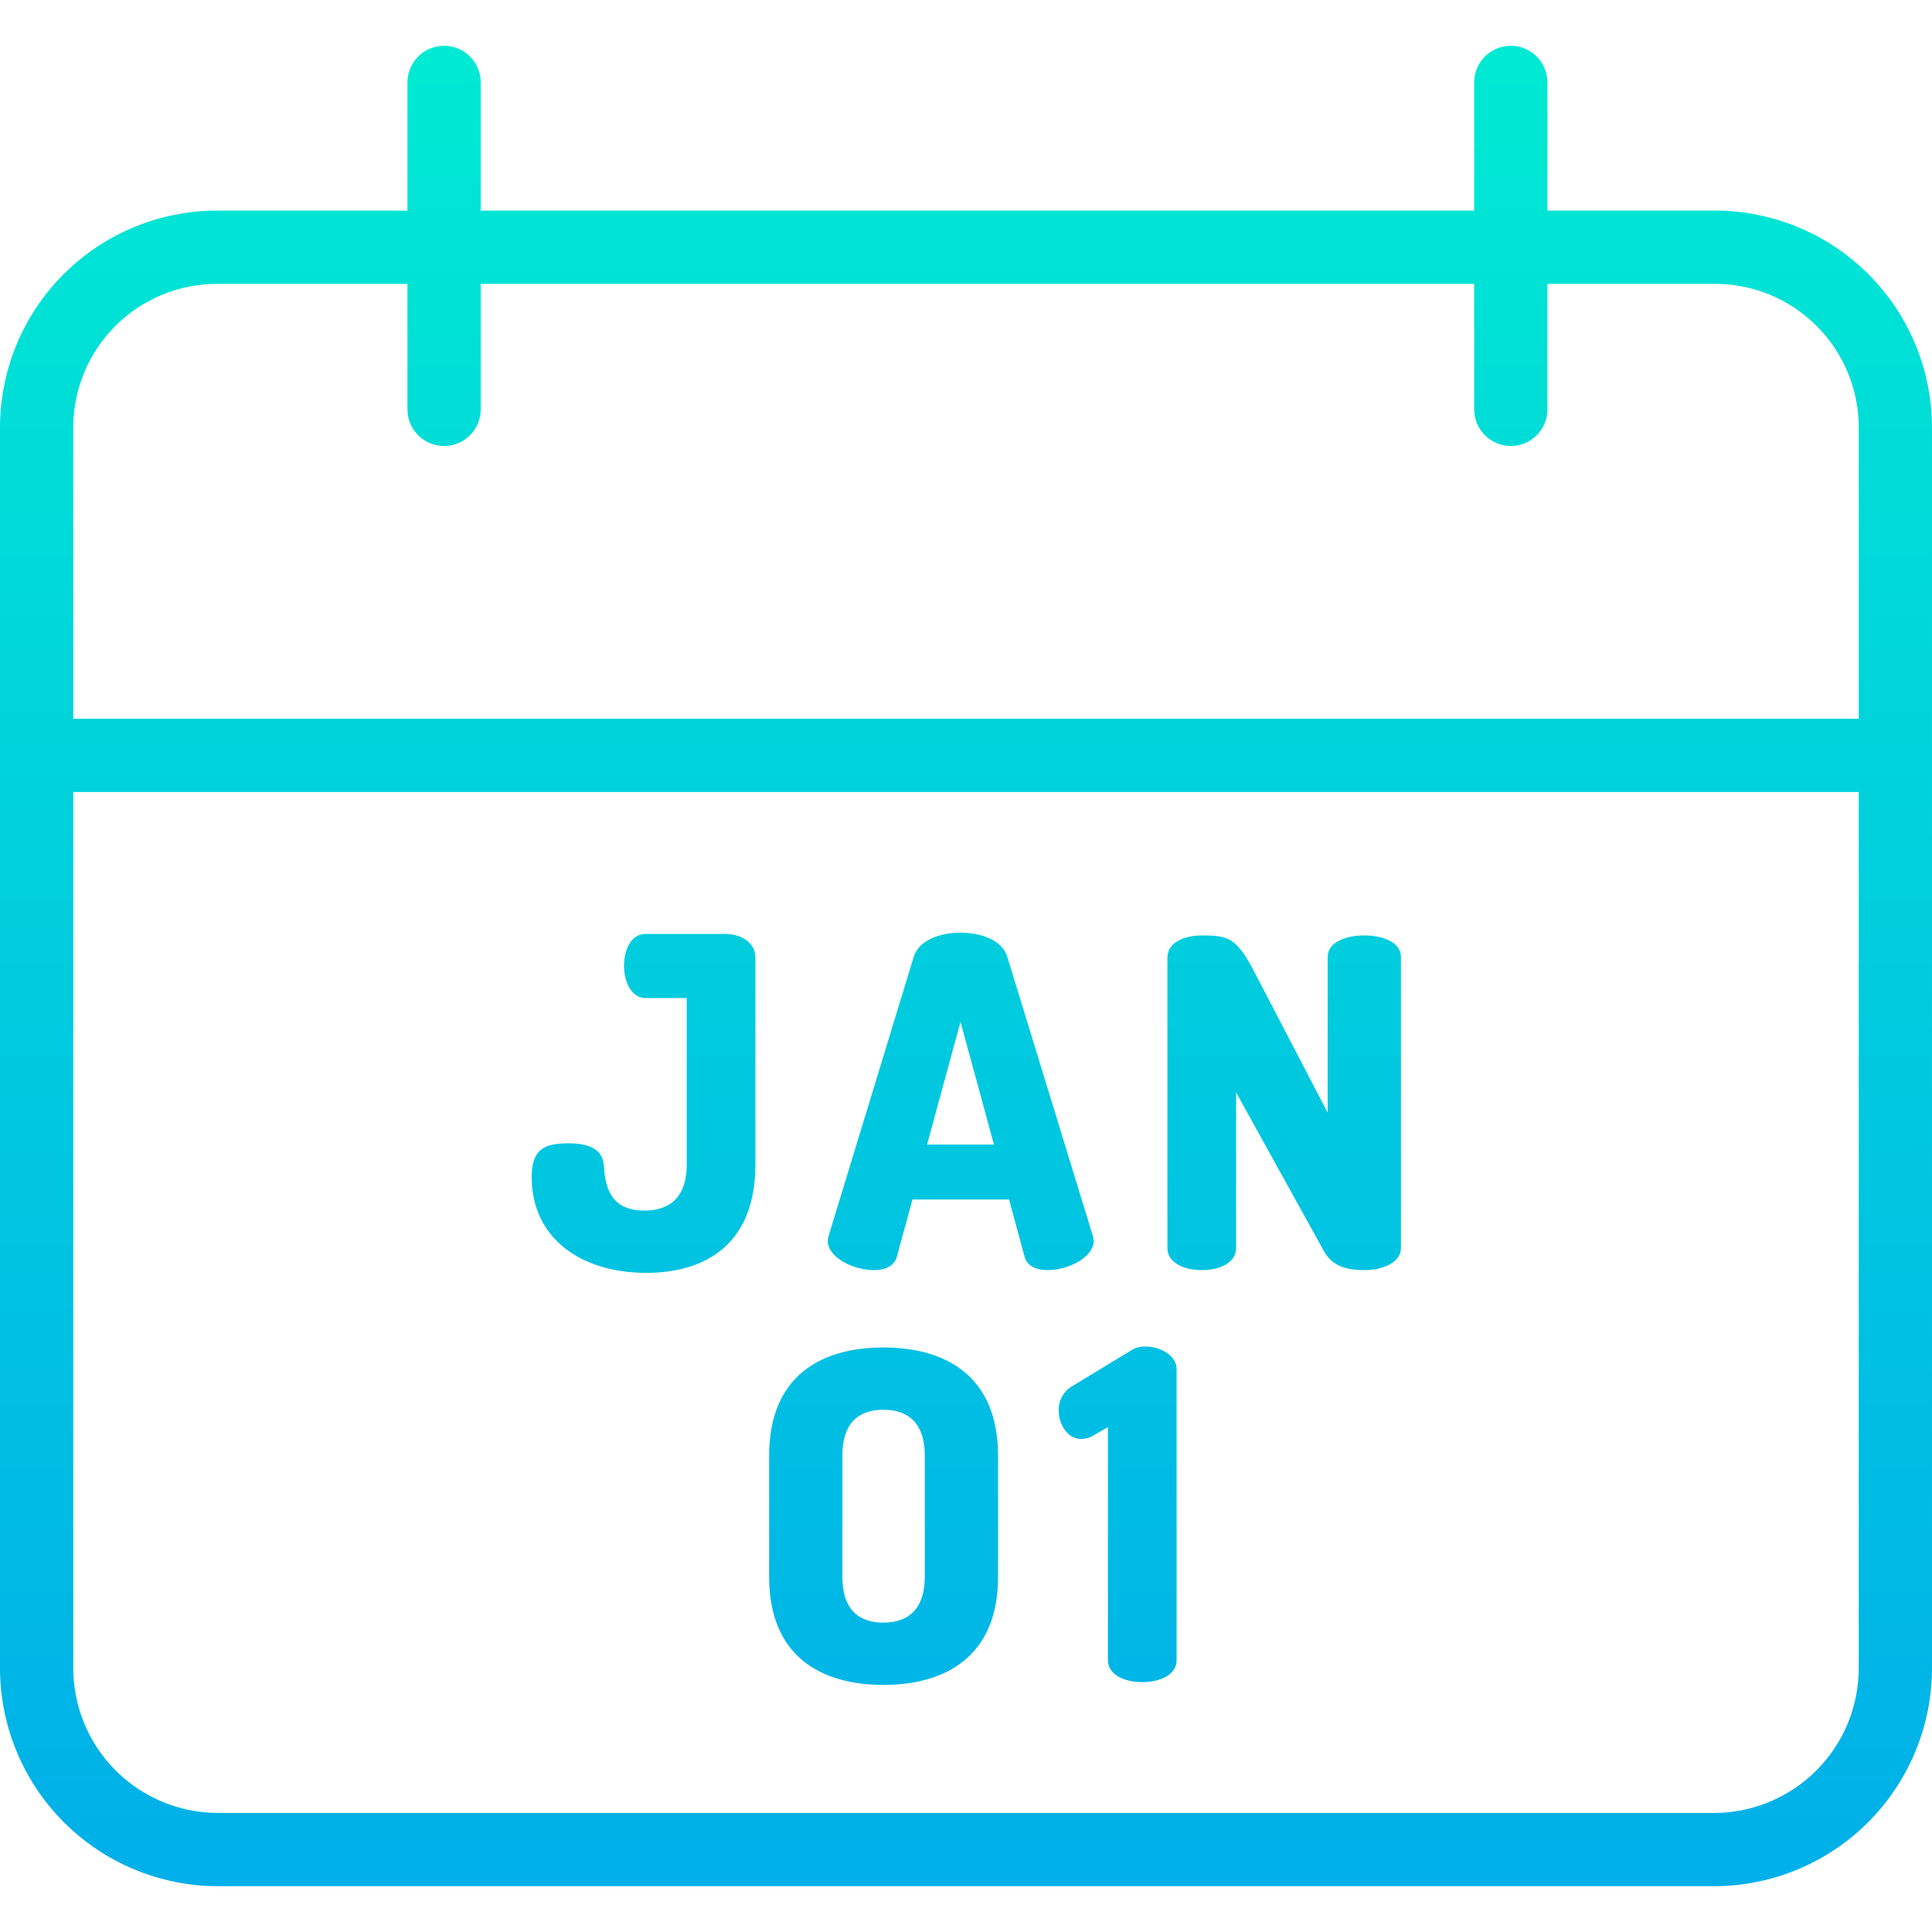
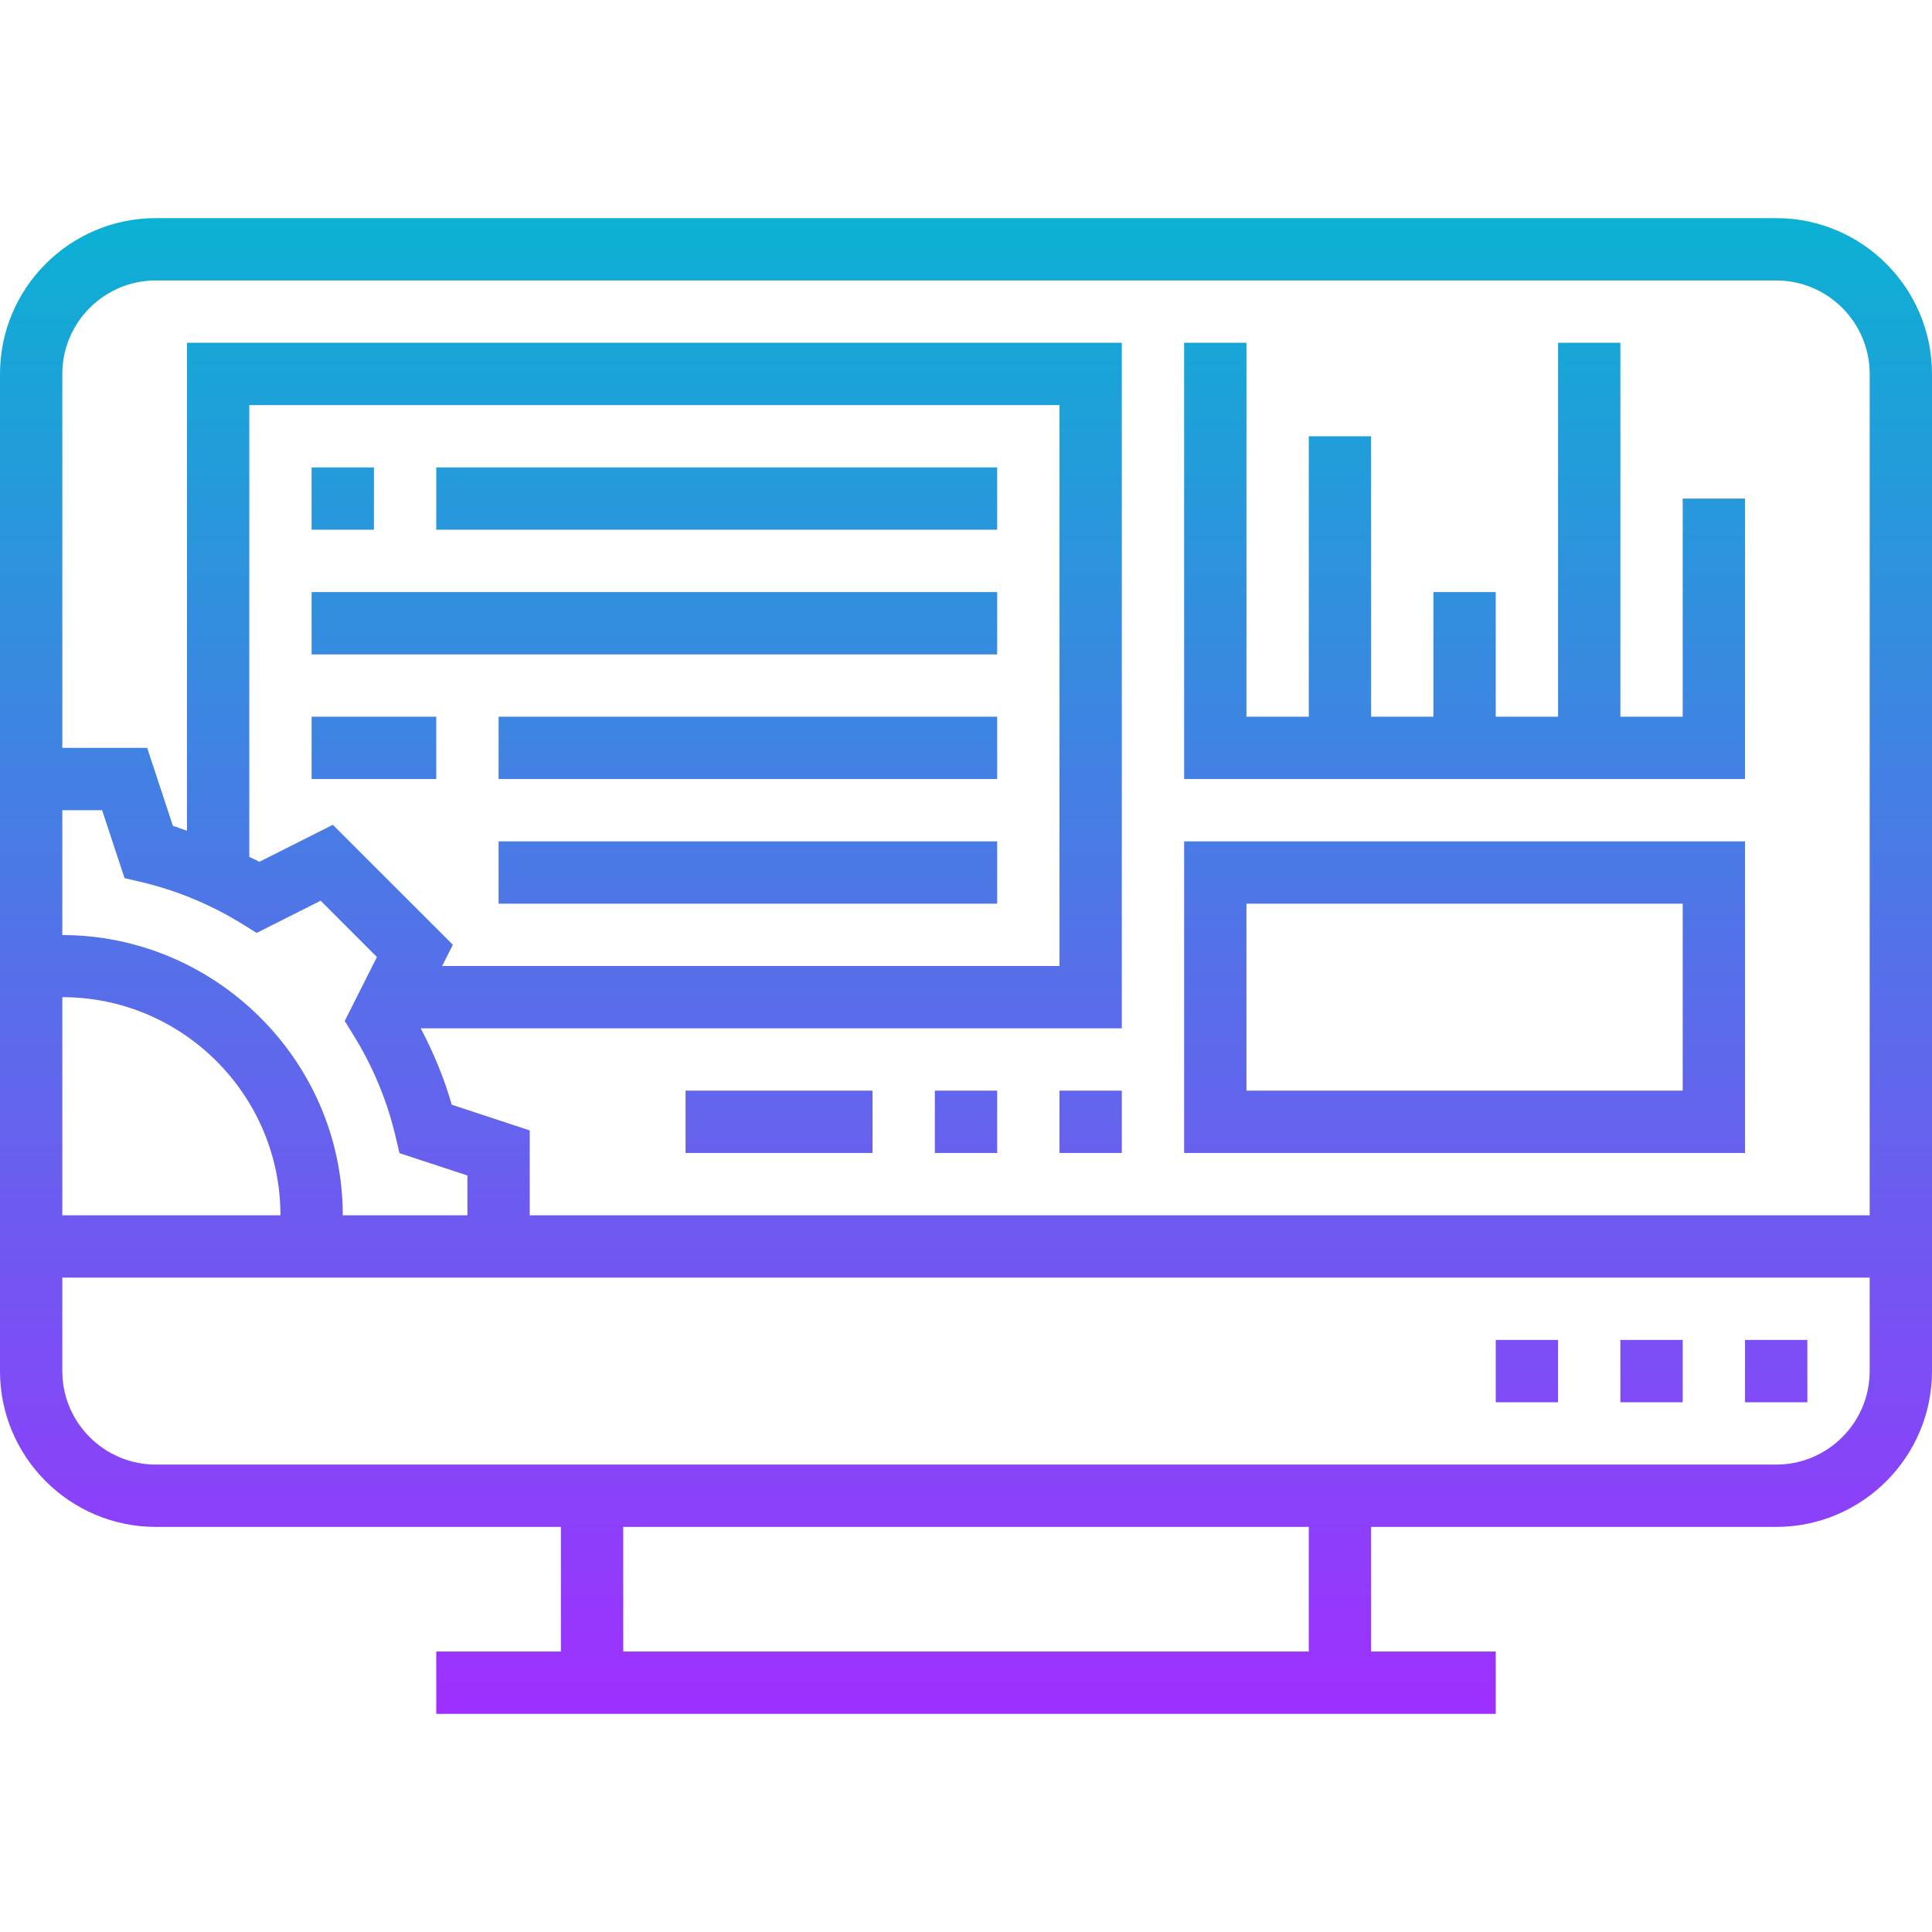
- <svg xmlns="http://www.w3.org/2000/svg" xmlns:xlink="http://www.w3.org/1999/xlink" height="422pt" viewBox="0 -10 422.002 422" width="422pt">
-   <linearGradient id="a">
-     <stop offset="0" stop-color="#00efd1" />
-     <stop offset="1" stop-color="#00acea" />
+ <svg xmlns="http://www.w3.org/2000/svg" height="496pt" viewBox="0 -56 496 496" width="496pt">
+   <linearGradient id="a" gradientUnits="userSpaceOnUse" x1="248" x2="248" y1="384" y2="0">
+     <stop offset="0" stop-color="#9f2fff" />
+     <stop offset="1" stop-color="#0bb1d3" />
  </linearGradient>
-   <linearGradient id="b" gradientUnits="userSpaceOnUse" x1="211.001" x2="211.001" xlink:href="#a" y1="-36.288" y2="423.385" />
-   <linearGradient id="c" gradientUnits="userSpaceOnUse" x1="140.572" x2="140.572" xlink:href="#a" y1="-36.288" y2="423.385" />
-   <linearGradient id="d" gradientUnits="userSpaceOnUse" x1="209.851" x2="209.851" xlink:href="#a" y1="-36.288" y2="423.385" />
-   <linearGradient id="e" gradientUnits="userSpaceOnUse" x1="280.501" x2="280.501" xlink:href="#a" y1="-36.288" y2="423.385" />
-   <linearGradient id="f" gradientUnits="userSpaceOnUse" x1="193.001" x2="193.001" xlink:href="#a" y1="-36.288" y2="423.385" />
-   <linearGradient id="g" gradientUnits="userSpaceOnUse" x1="244.125" x2="244.125" xlink:href="#a" y1="-36.288" y2="423.385" />
-   <path d="m374.453 36h-36.453v-28c0-4.418-3.582-8-8-8s-8 3.582-8 8v28h-217v-28c0-4.418-3.582-8-8-8s-8 3.582-8 8v28h-41.449c-12.648-.035-24.789 4.988-33.715 13.945-8.93 8.961-13.91 21.113-13.836 33.762v270.293c-.086 12.68 4.879 24.871 13.805 33.879 8.922 9.008 21.066 14.09 33.746 14.121h326.898c12.68-.031 24.824-5.113 33.75-14.121 8.922-9.008 13.891-21.199 13.801-33.879v-270.293c.078-12.648-4.902-24.801-13.832-33.762-8.93-8.957-21.066-13.98-33.715-13.945zm31.547 318c.094 8.438-3.188 16.562-9.109 22.57-5.926 6.008-14 9.402-22.438 9.43h-326.902c-8.438-.027-16.516-3.422-22.438-9.43-5.926-6.008-9.203-14.133-9.113-22.57v-191h390zm-390-207v-63.293c-.082-8.406 3.211-16.496 9.141-22.453 5.93-5.961 14.004-9.293 22.41-9.254h41.449v27.418c0 4.418 3.582 8 8 8s8-3.582 8-8v-27.418h217v27.418c0 4.418 3.582 8 8 8s8-3.582 8-8v-27.418h36.453c8.406-.039 16.477 3.293 22.406 9.254 5.934 5.957 9.223 14.047 9.141 22.453v63.293zm0 0" fill="url(#b)" />
-   <path d="m141.152 268.027c13.098 0 23.848-6.402 23.848-23.602v-45.301c0-3.199-3.098-5.121-6.5-5.121h-17.5c-3.301 0-4.699 3.703-4.699 6.902 0 3.699 1.699 7.098 4.699 7.098h9v36.426c0 6.801-3.449 10-9.25 10-8 0-8.574-6.102-8.875-10-.301-3.699-3.738-4.699-7.738-4.699-5.398 0-8 1.398-8 7.398.008 13.297 10.715 20.898 25.016 20.898zm0 0" fill="url(#c)" />
-   <path d="m190.801 267.426c2.5 0 4.5-.812 5.102-2.914l3.398-12.512h21.102l3.398 12.512c.602 2.102 2.602 2.91 5.102 2.91 4.297 0 10-2.703 10-6.402-.027-.371-.094-.742-.203-1.098l-18.699-61c-1.098-3.5-5.598-5.203-10.199-5.203-4.602 0-9.102 1.703-10.199 5.203l-18.602 61c-.105.355-.172.727-.199 1.098 0 3.707 5.699 6.406 10 6.406zm19-54.227 7.301 26.801h-14.602zm0 0" fill="url(#d)" />
-   <path d="m262.5 267.426c3.902 0 7.5-1.602 7.5-4.801v-34l19.152 34.602c1.898 3.5 5.273 4.199 8.875 4.199 3.898 0 7.973-1.602 7.973-4.801v-63.598c0-3.301-4.098-4.703-8-4.703-3.898 0-8 1.402-8 4.703v34l-16.098-30.902c-3.801-7.301-5.703-7.801-11.301-7.801-3.902 0-7.602 1.5-7.602 4.801v63.5c0 3.199 3.602 4.801 7.5 4.801zm0 0" fill="url(#e)" />
-   <path d="m192.949 358.027c13.801 0 25.051-6.402 25.051-23.602v-26.5c0-17.199-11.246-23.602-25.051-23.602-13.801 0-24.949 6.402-24.949 23.602v26.5c0 17.199 11.148 23.602 24.949 23.602zm-8.949-50.102c0-6.898 3.352-10 8.949-10 5.602 0 9.051 3.102 9.051 10v26.5c0 6.898-3.449 10-9.051 10-5.598 0-8.949-3.102-8.949-10zm0 0" fill="url(#f)" />
-   <path d="m231.25 298.121c0 3.102 2 6.199 4.898 6.199.965-.008 1.91-.285 2.727-.797l3.125-1.801v50.898c0 3.199 3.602 4.801 7.5 4.801 3.902 0 7.5-1.602 7.5-4.801v-63.598c0-3-3.625-4.902-6.824-4.902-1.004-.043-1.996.203-2.863.699l-13.184 8c-1.852 1.117-2.953 3.145-2.879 5.301zm0 0" fill="url(#g)" />
+   <path d="m456 0h-416c-22.055 0-40 17.945-40 40v256c0 22.055 17.945 40 40 40h104v32h-32v16h272v-16h-32v-32h104c22.055 0 40-17.945 40-40v-256c0-22.055-17.945-40-40-40zm-416 16h416c13.23 0 24 10.77 24 24v216h-344v-21.785l-20.031-6.613c-1.93-6.801-4.664-13.328-7.953-19.602h179.984v-176h-240v125.289c-1.207-.395-2.375-.906-3.609-1.258l-6.605-20.031h-21.785v-96c0-13.23 10.77-24 24-24zm-24 184c30.879 0 56 25.129 56 56h-56zm0-15.945v-32.055h10.215l5.754 17.434 4.352 1.023c9.094 2.16 17.77 5.758 25.777 10.695l3.805 2.352 16.418-8.266 14.449 14.457-8.266 16.418 2.344 3.809c4.945 8 8.535 16.672 10.688 25.773l1.031 4.352 17.434 5.738v10.215h-32c0-39.672-32.641-71.895-72-71.945zm69.449-28.301-18.855 9.492c-.84-.477-1.738-.812-2.594-1.262v-115.984h208v144h-158.488l2.746-5.457zm250.551 212.246h-176v-32h176zm120-48h-416c-13.23 0-24-10.77-24-24v-24h464v24c0 13.23-10.77 24-24 24zm-72-32h16v16h-16zm32 0h16v16h-16zm32 0h16v16h-16zm-176-64h16v16h-16zm-32 0h16v16h-16zm-64 0h48v16h-48zm272-80h-144v-112h16v96h16v-72h16v72h16v-32h16v32h16v-96h16v96h16v-56h16zm0 16h-144v80h144zm-16 64h-112v-48h112zm-336-144h-16v-16h16zm160 0h-144v-16h144zm0 32h-176v-16h176zm-176 16h32v16h-32zm48 0h128v16h-128zm0 32h128v16h-128zm0 0" fill="url(#a)" />
</svg>
